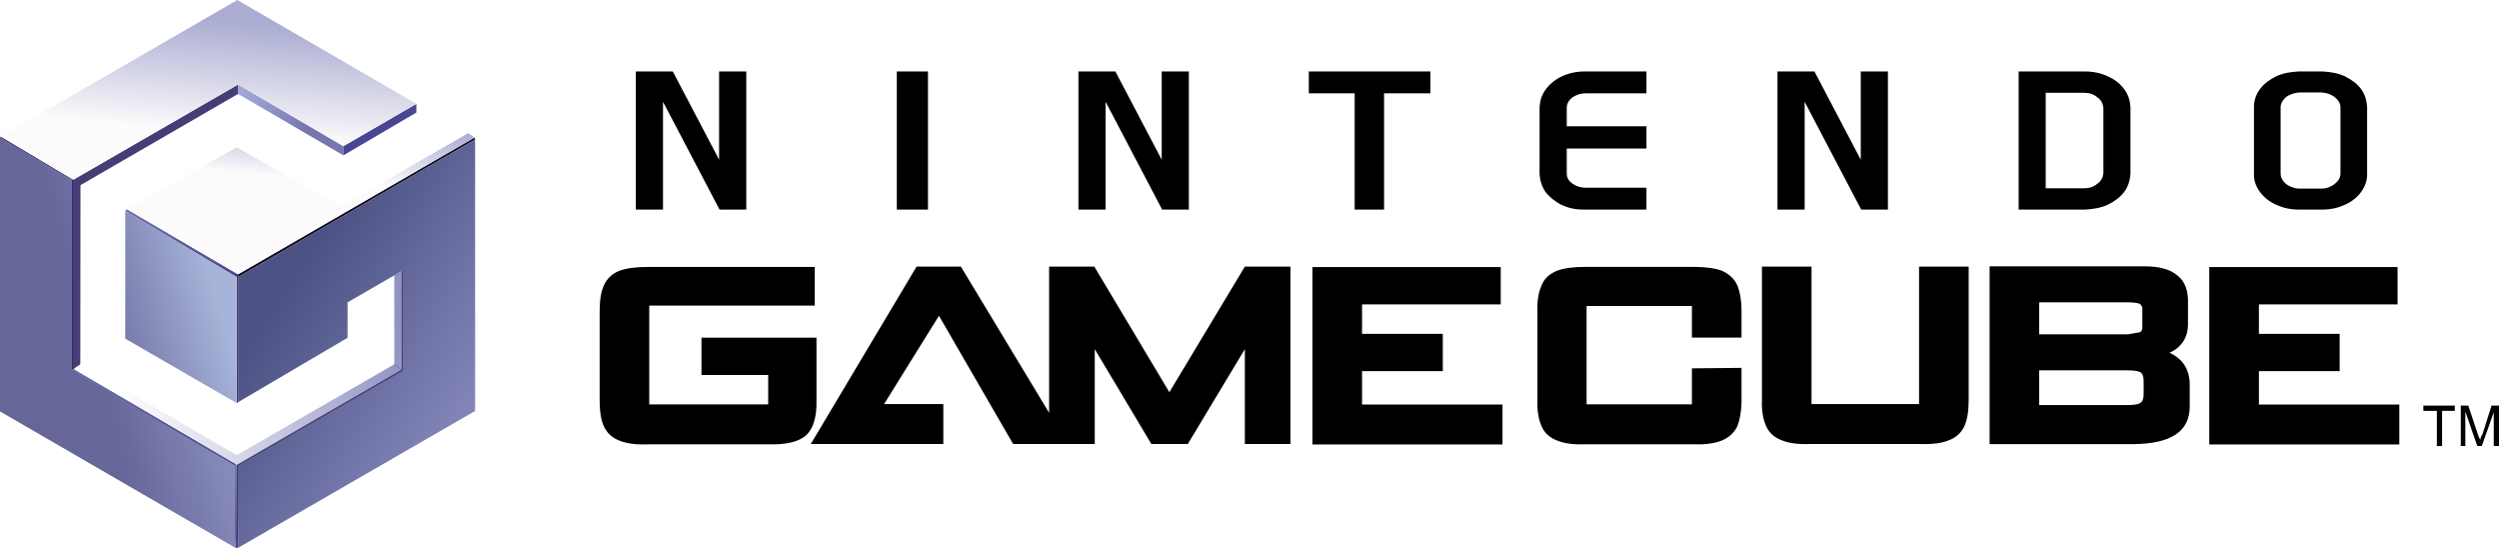
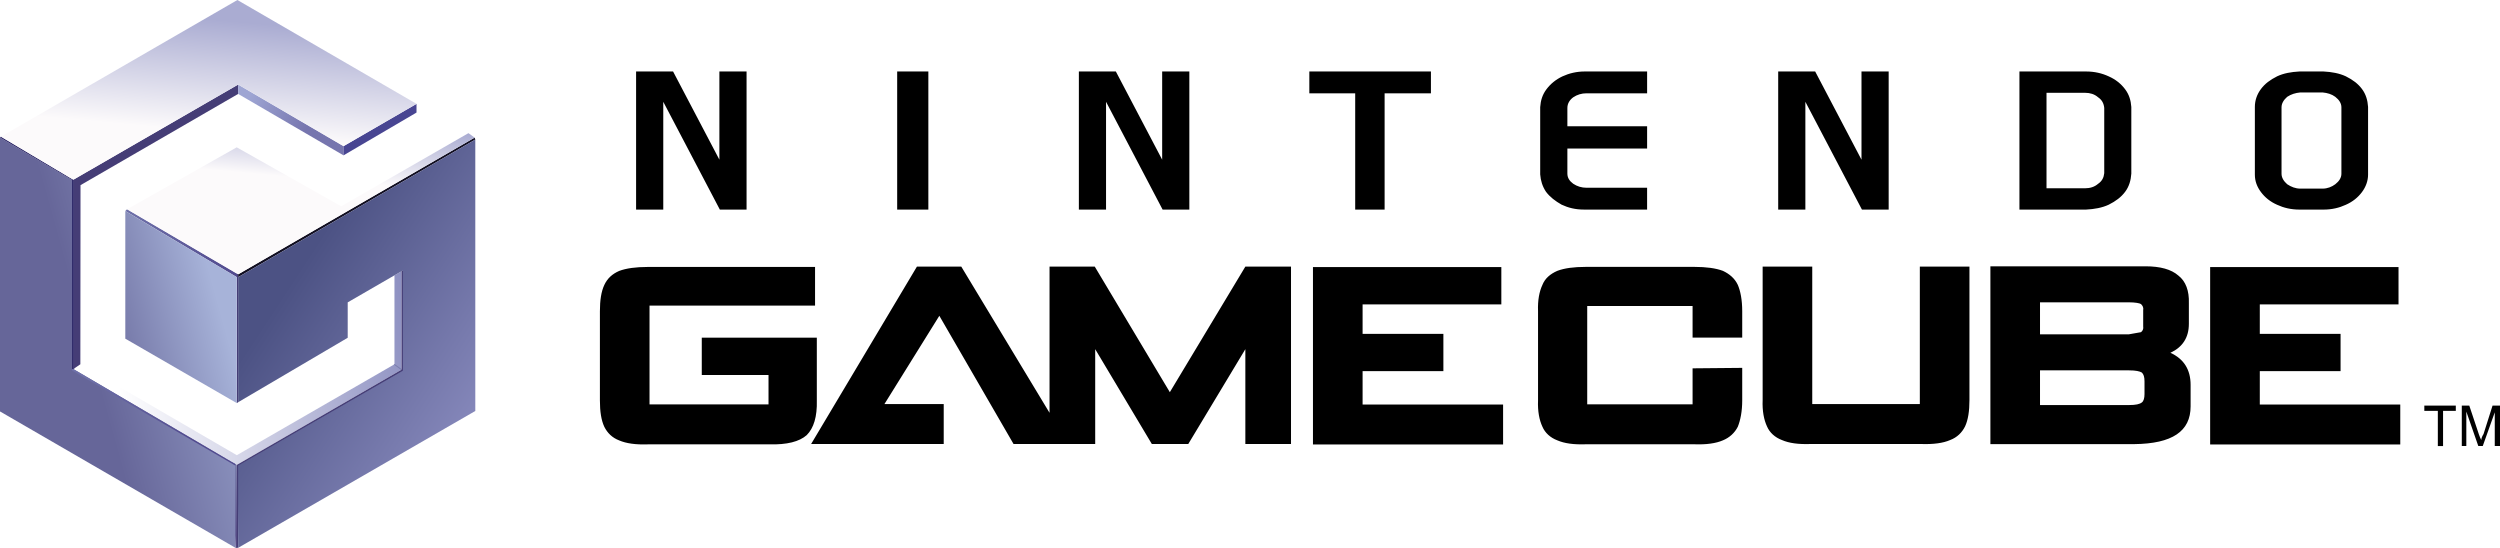
- <svg xmlns="http://www.w3.org/2000/svg" width="566.93" height="124.23">
-   <path fill="none" d="M29.248 99.123l-1.128-.841" />
-   <linearGradient id="a" x1="24.415" x2="104.743" y1="564.872" y2="551.509" gradientUnits="userSpaceOnUse" gradientTransform="matrix(1 0 0 1 -0.0049 -473.4258)">
+ <svg xmlns="http://www.w3.org/2000/svg" width="400" height="87.651">
+   <path fill="none" d="M20.636 69.937l-.796-.593" />
+   <linearGradient id="a" x1="24.415" x2="104.743" y1="564.872" y2="551.509" gradientUnits="userSpaceOnUse" gradientTransform="matrix(0.7055545,0,0,0.7055545,-0.00345722,-334.0277)">
    <stop offset=".037" stop-color="#FFF" />
    <stop offset=".896" stop-color="#898CBF" />
  </linearGradient>
-   <path fill="url(#a)" d="M89.451 62.438v20.17l-35.752 20.616-35.477-20.616-1.594 1.083 37.071 21.736 37.366-21.603V61.505" />
-   <path fill="#7A7EAE" d="M89.451 82.52l1.614 1.165v.139l-.102.076-1.655-1.21.143-.082" />
-   <linearGradient id="b" x1="28.461" x2="54.049" y1="68.837" y2="68.837" gradientUnits="userSpaceOnUse" gradientTransform="matrix(1 0 0 -1 -0.0449 123.9897)">
+   <path fill="url(#a)" d="M63.113 44.053v14.231L37.888 72.83 12.857 58.284l-1.125.764 26.156 15.336 26.364-15.242V43.395" />
+   <path fill="#7a7eae" d="M63.113 58.222l1.139.822v.098l-.072.054-1.168-.854.101-.058" />
+   <linearGradient id="b" x1="28.461" x2="54.049" y1="68.837" y2="68.837" gradientUnits="userSpaceOnUse" gradientTransform="matrix(0.7055545,0,0,-0.7055545,-0.0316794,87.48149)">
    <stop offset="0" stop-color="#6E70A9" />
    <stop offset=".969" stop-color="#514A8E" />
  </linearGradient>
-   <path fill="url(#b)" d="M54.004 62.205l-25.19-14.75-.398.398 25.283 14.998" />
-   <linearGradient id="c" x1="53.857" x2="54.185" y1="61.681" y2="61.681" gradientUnits="userSpaceOnUse" gradientTransform="matrix(1 0 0 -1 -0.0449 123.9897)">
+   <path fill="url(#b)" d="M38.103 43.889L20.33 33.482l-.281.281L37.888 44.345" />
+   <linearGradient id="c" x1="53.857" x2="54.185" y1="61.681" y2="61.681" gradientUnits="userSpaceOnUse" gradientTransform="matrix(0.7055545,0,0,-0.7055545,-0.0316794,87.48149)">
    <stop offset="0" stop-color="#6E70A9" />
    <stop offset=".969" stop-color="#514A8E" />
  </linearGradient>
-   <path fill="url(#c)" d="M53.922 62.205h.185l.033.208h-.327" />
-   <path fill="#120F22" d="M54.004 62.851v-.646l53.623-30.999.158.441" />
-   <path fill="#453D76" d="M54.004 124.23l.359-18.501L91.582 84.28l.138-22.968h-.655v22.512l-37.366 21.603-.134 18.803" />
-   <linearGradient id="d" x1="64.085" x2="108.726" y1="540.326" y2="569.631" gradientUnits="userSpaceOnUse" gradientTransform="matrix(1 0 0 1 -0.0049 -473.4258)">
+   <path fill="url(#c)" d="M38.045 43.889h.131l.023.147H37.968" />
+   <path fill="#120f22" d="M38.103 44.345v-.456l37.834-21.871.111.311" />
+   <path fill="#453d76" d="M38.103 87.651l.253-13.053L64.616 59.464l.097-16.205h-.462v15.883L37.888 74.384l-.095 13.267" />
+   <linearGradient id="d" x1="64.085" x2="108.726" y1="540.326" y2="569.631" gradientUnits="userSpaceOnUse" gradientTransform="matrix(0.7055545,0,0,0.7055545,-0.00345722,-334.0277)">
    <stop offset="0" stop-color="#4C5284" />
    <stop offset="1" stop-color="#8789BC" />
  </linearGradient>
-   <path fill="url(#d)" d="M54.004 91.212V62.851l53.781-31.204v61.55L54.004 124.23v-18.657l37.357-21.511v-22.73L78.85 68.566v8.029" />
-   <linearGradient id="e" x1="53.464" x2="53.153" y1="596.999" y2="577.096" gradientUnits="userSpaceOnUse" gradientTransform="matrix(1 0 0 1 -0.0049 -473.4258)">
+   <path fill="url(#d)" d="M38.103 64.355V44.345l37.945-22.016v43.427l-37.945 21.895v-13.164l26.357-15.177V43.273l-8.827 5.104v5.665" />
+   <linearGradient id="e" x1="53.464" x2="53.153" y1="596.999" y2="577.096" gradientUnits="userSpaceOnUse" gradientTransform="matrix(0.7055545,0,0,0.7055545,-0.00345722,-334.0277)">
    <stop offset=".11" stop-color="#4C407E" />
    <stop offset=".89" stop-color="#669" />
    <stop offset="1" stop-color="#A7B3D9" />
    <stop offset="1" stop-color="#9BA5CD" />
  </linearGradient>
-   <path fill="url(#e)" d="M53.402 124.23h.297v-18.803l-1.057-.621.76 19.424" />
-   <path fill="#2D2868" d="M16.542 40.703l.229.194.091 42.635-.234.159-.142-.09.056-42.898" />
-   <path fill="#453D76" d="M18.222 82.608l-1.594 1.083V40.755l37.376-21.581V21.3L18.26 41.987m35.744 20.107v29.118l-.305.205V62.028" />
-   <linearGradient id="f" x1="4.824" x2="66.026" y1="553.133" y2="536.124" gradientUnits="userSpaceOnUse" gradientTransform="matrix(1 0 0 1 -0.0049 -473.4258)">
+   <path fill="url(#e)" d="M37.678 87.651h.21v-13.267l-.746-.438.536 13.705" />
+   <path fill="#2d2868" d="M11.671 28.718l.162.137.064 30.081-.165.112-.1-.064.04-30.267" />
+   <path fill="#453d76" d="M12.857 58.284l-1.125.764V28.755l26.371-15.227v1.5L12.883 29.624M38.103 43.811v20.544l-.215.145v-20.736" />
+   <linearGradient id="f" x1="4.824" x2="66.026" y1="553.133" y2="536.123" gradientUnits="userSpaceOnUse" gradientTransform="matrix(0.7055545,0,0,0.7055545,-0.00345722,-334.0277)">
    <stop offset=".233" stop-color="#669" />
    <stop offset=".724" stop-color="#A7B3D9" />
  </linearGradient>
-   <path fill="url(#f)" d="M28.416 47.853v28.949l25.283 14.615V62.851" />
-   <linearGradient id="g" x1="5.882" x2="67.08" y1="556.931" y2="539.923" gradientUnits="userSpaceOnUse" gradientTransform="matrix(1 0 0 1 -0.0049 -473.4258)">
+   <path fill="url(#f)" d="M20.049 33.763v20.425L37.888 64.5V44.345" />
+   <linearGradient id="g" x1="5.882" x2="67.08" y1="556.931" y2="539.924" gradientUnits="userSpaceOnUse" gradientTransform="matrix(0.7055545,0,0,0.7055545,-0.00345722,-334.0277)">
    <stop offset=".233" stop-color="#669" />
    <stop offset=".991" stop-color="#A7B3D9" />
  </linearGradient>
-   <path fill="url(#g)" d="M53.402 123.926v-18.675l-36.774-21.56V40.964L0 31.206v62.096l53.402 30.928" />
-   <g fill="#2D2868">
-     <path d="M16.343 40.755h.285v42.938h-.285z" />
-     <path d="M16.628 40.755L.214 30.992 0 31.206l16.486 9.691" />
+   <path fill="url(#g)" d="M37.678 87.437v-13.176L11.732 59.049V28.902L0 22.018v43.812l37.678 21.821" />
+   <g fill="#2d2868">
+     <path d="M11.531 28.755h.201V59.05h-.201z" />
+     <path d="M11.732 28.755L.151 21.867 0 22.018l11.632 6.838" />
  </g>
-   <linearGradient id="h" x1="19.586" x2="43.921" y1="559.814" y2="572.836" gradientUnits="userSpaceOnUse" gradientTransform="matrix(1 0 0 1 -0.0049 -473.4258)">
+   <linearGradient id="h" x1="19.586" x2="43.921" y1="559.814" y2="572.836" gradientUnits="userSpaceOnUse" gradientTransform="matrix(0.7055545,0,0,0.7055545,-0.00345722,-334.0277)">
    <stop offset="0" stop-color="#6E70A9" />
    <stop offset=".969" stop-color="#514A8E" />
  </linearGradient>
-   <path fill="url(#h)" d="M53.402 105.251v.352L16.343 84.015v-.324h.285" />
-   <linearGradient id="i" x1="55.735" x2="71.185" y1="495.654" y2="503.171" gradientUnits="userSpaceOnUse" gradientTransform="matrix(1 0 0 1 -0.0049 -473.4258)">
+   <path fill="url(#h)" d="M37.678 74.26v.248L11.531 59.277v-.229h.201" />
+   <linearGradient id="i" x1="55.735" x2="71.185" y1="495.654" y2="503.171" gradientUnits="userSpaceOnUse" gradientTransform="matrix(0.7055545,0,0,0.7055545,-0.00345722,-334.0277)">
    <stop offset=".037" stop-color="#9EA5D3" />
    <stop offset=".902" stop-color="#7675AE" />
  </linearGradient>
-   <path fill="url(#i)" d="M54.004 19.174l23.897 13.968v2.089L54.004 21.3" />
-   <path fill="#484592" d="M77.901 33.142v2.089l16.553-9.707v-1.972" />
-   <linearGradient id="j" x1="49.386" x2="45.741" y1="477.947" y2="518.442" gradientUnits="userSpaceOnUse" gradientTransform="matrix(1 0 0 1 -0.0049 -473.4258)">
+   <path fill="url(#i)" d="M38.103 13.528l16.861 9.855v1.474l-16.861-9.829" />
+   <path fill="#484592" d="M54.963 23.383v1.474l11.679-6.849v-1.391" />
+   <linearGradient id="j" x1="49.386" x2="45.741" y1="477.947" y2="518.442" gradientUnits="userSpaceOnUse" gradientTransform="matrix(0.7055545,0,0,0.7055545,-0.00345722,-334.0277)">
    <stop offset="0" stop-color="#AAACD2" />
    <stop offset=".626" stop-color="#FCFAFB" />
  </linearGradient>
-   <path fill="url(#j)" d="M53.833 0l40.621 23.552-16.553 9.59-23.897-13.968-37.376 21.581L.214 30.992" />
-   <linearGradient id="k" x1="71.78" x2="68.135" y1="473.265" y2="513.761" gradientUnits="userSpaceOnUse" gradientTransform="matrix(1 0 0 1 -0.0049 -473.4258)">
+   <path fill="url(#j)" d="M37.982 0l28.66 16.617-11.679 6.766-16.861-9.855L11.732 28.755.151 21.867" />
+   <linearGradient id="k" x1="71.78" x2="68.135" y1="473.265" y2="513.761" gradientUnits="userSpaceOnUse" gradientTransform="matrix(0.7055545,0,0,0.7055545,-0.00345722,-334.0277)">
    <stop offset=".674" stop-color="#AAACD2" />
    <stop offset="1" stop-color="#FCFAFB" />
  </linearGradient>
-   <path fill="url(#k)" d="M28.814 47.455L53.68 33.409l23.689 13.372 28.863-16.589 1.395 1.014-53.623 30.999" />
-   <path d="M373.52 21.158v-4.949h-14.143c-1.816 0-3.533.404-5.054 1.11-1.513.71-2.726 1.718-3.634 2.932-.908 1.209-1.314 2.529-1.416 4.04v15.252c.1 1.417.508 2.729 1.313 3.944.912 1.21 2.121 2.116 3.537 2.924 1.516.71 3.127 1.115 5.053 1.115h14.34v-4.949h-13.739c-1.11 0-2.118-.306-3.022-.911-.815-.604-1.318-1.312-1.318-2.319V33.69h18.082v-5.053h-18.082v-4.142c0-1.013.503-1.817 1.318-2.427.904-.606 1.912-.91 3.022-.91h13.739m84.436-4.948v31.317h15.102c1.916-.098 3.625-.405 5.139-1.107 1.609-.804 2.818-1.712 3.723-2.921.908-1.203 1.307-2.615 1.408-4.127V24.266c-.102-1.507-.5-2.821-1.408-4.028-.904-1.208-2.111-2.213-3.723-2.921-1.514-.705-3.225-1.107-5.139-1.107h-15.102zm17.826 5.842c.898.604 1.303 1.407 1.404 2.418v14.803c-.104 1.006-.506 1.812-1.404 2.416-.809.703-1.82 1.005-2.928 1.005h-8.758V21.046h8.758c1.108 0 2.119.301 2.928 1.006m56.18-4.75c-1.488-.692-3.172-.993-5.053-1.093h-5.453c-1.885.099-3.566.4-5.057 1.093-1.584.794-2.775 1.68-3.666 2.874-.895 1.186-1.389 2.576-1.389 4.063v15.359c0 1.486.494 2.777 1.389 3.967.891 1.19 2.082 2.179 3.666 2.874 1.49.693 3.172 1.089 5.057 1.089h5.453c1.881 0 3.563-.396 5.053-1.089 1.584-.694 2.773-1.684 3.666-2.874.893-1.191 1.387-2.577 1.387-3.967v-15.36c-.096-1.487-.494-2.877-1.387-4.063-.893-1.194-2.082-2.08-3.666-2.873zm-2.379 4.656c.891.694 1.387 1.484 1.387 2.382v15.059c0 .892-.496 1.686-1.387 2.379-.793.597-1.787.994-2.873.994h-5.055c-1.094 0-2.084-.396-2.977-.994-.789-.694-1.285-1.487-1.285-2.379V24.34c0-.897.496-1.688 1.285-2.382.893-.596 1.883-.893 2.977-.992h5.055c1.087.101 2.08.397 2.873.992M169.301 16.21h-6.163v20.003L152.634 16.21h-8.385v31.317h6.163V23.083l12.828 24.444h6.061V16.21m100.41 0h-6.163v20.003L253.043 16.21h-8.385v31.317h6.163V23.083l12.828 24.444h6.062V16.21m158.588 0h-6.162v20.003L411.633 16.21h-8.387v31.317h6.163V23.083l12.828 24.444h6.062V16.21M210.526 47.527V16.21h-7.07v31.317h7.07m86.396-31.317v4.949h10.401v26.369h6.671v-26.37h10.504v-4.949H296.92m247 52.821v-8.463h-42.717v40.229h43.113v-9.062h-31.855v-7.57h18.316v-8.457h-18.316V69.03h31.459m-47.546-.275c.096-2.785-.697-4.977-2.393-6.274-1.596-1.394-4.08-2.09-7.467-2.09h-35.148v40.325h32.658c8.563-.099 12.744-2.887 12.744-8.562v-4.883c0-3.382-1.492-5.87-4.582-7.262 2.789-1.298 4.188-3.487 4.188-6.576v-4.678zm-10.854.2c.398.399.602.8.496 1.396v3.685c.104.495-.098.995-.496 1.293l-2.795.495h-20.107v-7.266h20.107c1.502 0 2.496.199 2.795.397zm-22.902 22.9v-7.867h20.211c1.496 0 2.393.201 2.889.5.402.401.596.998.596 1.993v2.886c0 .897-.191 1.594-.596 1.891-.496.4-1.393.597-2.889.597h-20.211m-16.004-31.397h-11.25v31.167h-24.396V60.458H399.72v30.271c-.106 2.486.295 4.484.99 5.975.6 1.395 1.797 2.49 3.389 3.089 1.597.695 3.684.993 6.47.896h25.093c2.789.097 4.977-.201 6.57-.896 1.59-.599 2.689-1.694 3.389-3.089.695-1.491.996-3.487.996-5.975V60.458m-52.527 4.149c-.705-1.489-1.896-2.488-3.388-3.186-1.596-.602-3.784-.898-6.473-.898h-24.591c-2.789 0-4.881.298-6.478.898-1.591.697-2.786 1.696-3.382 3.186-.697 1.494-1.096 3.484-.993 5.974v20.214c-.103 2.484.296 4.48.993 5.971.596 1.396 1.791 2.491 3.382 3.093 1.597.693 3.688.991 6.478.893h24.592c2.688.098 4.877-.199 6.473-.893 1.492-.602 2.684-1.697 3.387-3.093.597-1.489.996-3.485.996-5.971v-7.371l-11.256.105v8.162h-23.893V69.39h23.893v7.165h11.256v-5.974c0-2.585-.399-4.574-.996-5.974m-53.629 4.423v-8.463h-42.718v40.229h43.116v-9.062h-31.861v-7.57h18.321v-8.457h-18.321V69.03h31.463m-58.05-8.572l-17.127 28.48-17.025-28.48h-10.254v33.159l-20.016-33.159h-10.056l-23.994 40.228h30.068v-9.061h-13.442l12.447-20.013 16.828 29.072h18.519V79.179l12.842 21.505h8.266l12.942-21.505v21.505h10.354V60.457h-10.354m-97.579 8.85v-8.77h-37.938c-2.685 0-4.879.3-6.474.899-1.59.696-2.686 1.698-3.381 3.187-.7 1.493-.998 3.483-.998 5.975v20.21c0 2.486.298 4.483.998 5.975.696 1.395 1.792 2.49 3.381 3.091 1.594.692 3.789.991 6.474.895h27.584c3.978.097 6.768-.599 8.458-2.091 1.595-1.595 2.391-4.183 2.294-7.868V76.57H159.14v8.47h15.135v6.667H147.29v-22.4h37.54m382.1 22.672h-1.693l-2.041 6.45c-.334.513-.51 1.024-.51 1.362-.172-.338-.346-.682-.512-1.188l-2.211-6.626h-1.699v9.17h1.027v-7.813l2.717 7.813h1.012l2.721-7.642v7.642h1.189v-9.168m-12.914 1.188h2.893v-1.188h-7.139v1.188h3.063v7.982h1.186v-7.982" />
+   <path fill="url(#k)" d="M20.33 33.482l17.544-9.91 16.714 9.435 20.364-11.704.984.715-37.834 21.871" />
+   <path d="M263.539 14.928v-3.492h-9.979c-1.281 0-2.493.285-3.566.783-1.067.501-1.923 1.212-2.564 2.069-.641.853-.927 1.784-.999 2.85v10.761c.07 1.0.358 1.925.926 2.783.643.854 1.496 1.493 2.496 2.063 1.07.501 2.206.787 3.565.787h10.118v-3.492h-9.694c-.783 0-1.494-.216-2.132-.643-.575-.426-.93-.926-.93-1.636v-3.991H263.538v-3.565h-12.758v-2.922c0-.715.355-1.282.93-1.712.638-.428 1.349-.642 2.132-.642h9.694m59.574-3.491v22.096h10.655c1.352-.069 2.558-.286 3.626-.781 1.135-.567 1.988-1.208 2.627-2.061.641-.849.922-1.845.993-2.912V17.121c-.072-1.063-.353-1.99-.993-2.842-.638-.852-1.489-1.561-2.627-2.061-1.068-.497-2.275-.781-3.626-.781h-10.655zm12.577 4.122c.634.426.919.993.991 1.706v10.444c-.073.71-.357 1.278-.991 1.705-.571.496-1.284.709-2.066.709h-6.179V14.849h6.179c.782 0 1.495.212 2.066.71m39.638-3.351c-1.05-.488-2.238-.701-3.565-.771h-3.847c-1.33.07-2.516.282-3.568.771-1.118.56-1.958 1.185-2.587 2.028-.631.837-.98 1.818-.98 2.867v10.837c0 1.048.349 1.959.98 2.799.629.84 1.469 1.537 2.587 2.028 1.051.489 2.238.768 3.568.768h3.847c1.327 0 2.514-.279 3.565-.768 1.118-.49 1.956-1.188 2.587-2.028.63-.84.979-1.818.979-2.799V17.101c-.068-1.049-.349-2.03-.979-2.867-.63-.842-1.469-1.468-2.587-2.027zm-1.679 3.285c.629.49.979 1.047.979 1.681v10.625c0 .629-.35 1.19-.979 1.679-.559.421-1.261.701-2.027.701h-3.567c-.772 0-1.47-.279-2.1-.701-.557-.49-.907-1.049-.907-1.679V17.173c0-.633.35-1.191.907-1.681.63-.421 1.329-.63 2.1-.7h3.567c.767.071 1.468.28 2.027.7m-254.196-4.056h-4.348v14.113l-7.411-14.113h-5.916v22.096h4.348V16.286l9.051 17.247h4.276v-22.096m70.845 0h-4.348v14.113l-7.412-14.113h-5.916v22.096h4.348V16.286l9.051 17.247h4.277v-22.096m111.892 0h-4.348v14.113l-7.411-14.113h-5.917v22.096h4.348V16.286l9.051 17.247h4.277v-22.096m-153.651 22.096v-22.096h-4.988v22.096h4.988m60.957-22.096v3.492h7.338v18.605h4.707V14.928h7.411v-3.492h-19.458m174.272 37.268v-5.971h-30.139v28.384h30.419v-6.394h-22.475v-5.341h12.923v-5.967h-12.923v-4.711h22.196m-33.546-.194c.068-1.965-.492-3.512-1.688-4.427-1.126-.984-2.879-1.475-5.268-1.475H318.463v28.451h23.042c6.042-.07 8.992-2.037 8.992-6.041v-3.445c0-2.386-1.053-4.142-3.233-5.124 1.968-.916 2.955-2.46 2.955-4.64v-3.301zm-7.658.141c.281.282.425.564.35.985v2.6c.073.349-.069.702-.35.912l-1.972.349H326.402v-5.127h14.187c1.06 0 1.761.14 1.972.28zM326.402 64.809V59.258h14.26c1.056 0 1.688.142 2.038.353.284.283.421.704.421 1.406v2.036c0 .633-.135 1.125-.421 1.334-.35.282-.983.421-2.038.421H326.402m-11.292-22.152h-7.937v21.99h-17.213v-21.99h-7.936v21.358c-.075 1.754.208 3.164.698 4.216.423.984 1.268 1.757 2.391 2.179 1.127.49 2.599.701 4.565.632h17.704c1.968.068 3.512-.142 4.636-.632 1.122-.423 1.897-1.195 2.391-2.179.49-1.052.703-2.46.703-4.216v-21.358m-37.061 2.927c-.497-1.051-1.338-1.755-2.39-2.248-1.126-.425-2.67-.634-4.567-.634H253.744c-1.968 0-3.444.21-4.571.634-1.123.492-1.966 1.197-2.386 2.248-.492 1.054-.773 2.458-.701 4.215v14.262c-.073 1.753.209 3.161.701 4.213.421.985 1.264 1.758 2.386 2.182 1.127.489 2.602.699 4.571.63h17.351c1.897.069 3.441-.14 4.567-.63 1.053-.425 1.894-1.197 2.39-2.182.421-1.051.703-2.459.703-4.213v-5.201l-7.942.074v5.759h-16.858V48.958h16.858v5.055h7.942v-4.215c0-1.824-.282-3.227-.703-4.215m-37.838 3.121v-5.971h-30.14v28.384h30.421v-6.394h-22.48v-5.341h12.926V53.415h-12.926v-4.711h22.199m-40.957-6.048l-12.084 20.094-12.012-20.094h-7.235v23.395l-14.122-23.395h-7.095l-16.929 28.383h21.215v-6.393h-9.484l8.782-14.12 11.873 20.512h13.066V55.865l9.061 15.173h5.832l9.131-15.173v15.173h7.305V42.656h-7.305m-68.847 6.244v-6.188h-26.767c-1.894 0-3.442.212-4.568.634-1.122.491-1.895 1.198-2.385 2.249-.494 1.053-.704 2.457-.704 4.216v14.259c0 1.754.21 3.163.704 4.216.491.984 1.264 1.757 2.385 2.181 1.125.488 2.673.699 4.568.631h19.462c2.807.068 4.775-.423 5.968-1.475 1.125-1.125 1.687-2.951 1.619-5.551V54.024h-18.407v5.976h10.679v4.704h-19.039V48.9h26.487M400 64.896h-1.194l-1.44 4.551c-.236.362-.36.722-.36.961-.121-.238-.244-.481-.361-.838l-1.56-4.675h-1.199v6.47h.725v-5.513l1.917 5.513h.714l1.92-5.392v5.392H400v-6.469m-9.112.838h2.041v-.838h-5.037v.838h2.161v5.632h.837v-5.632" />
</svg>
